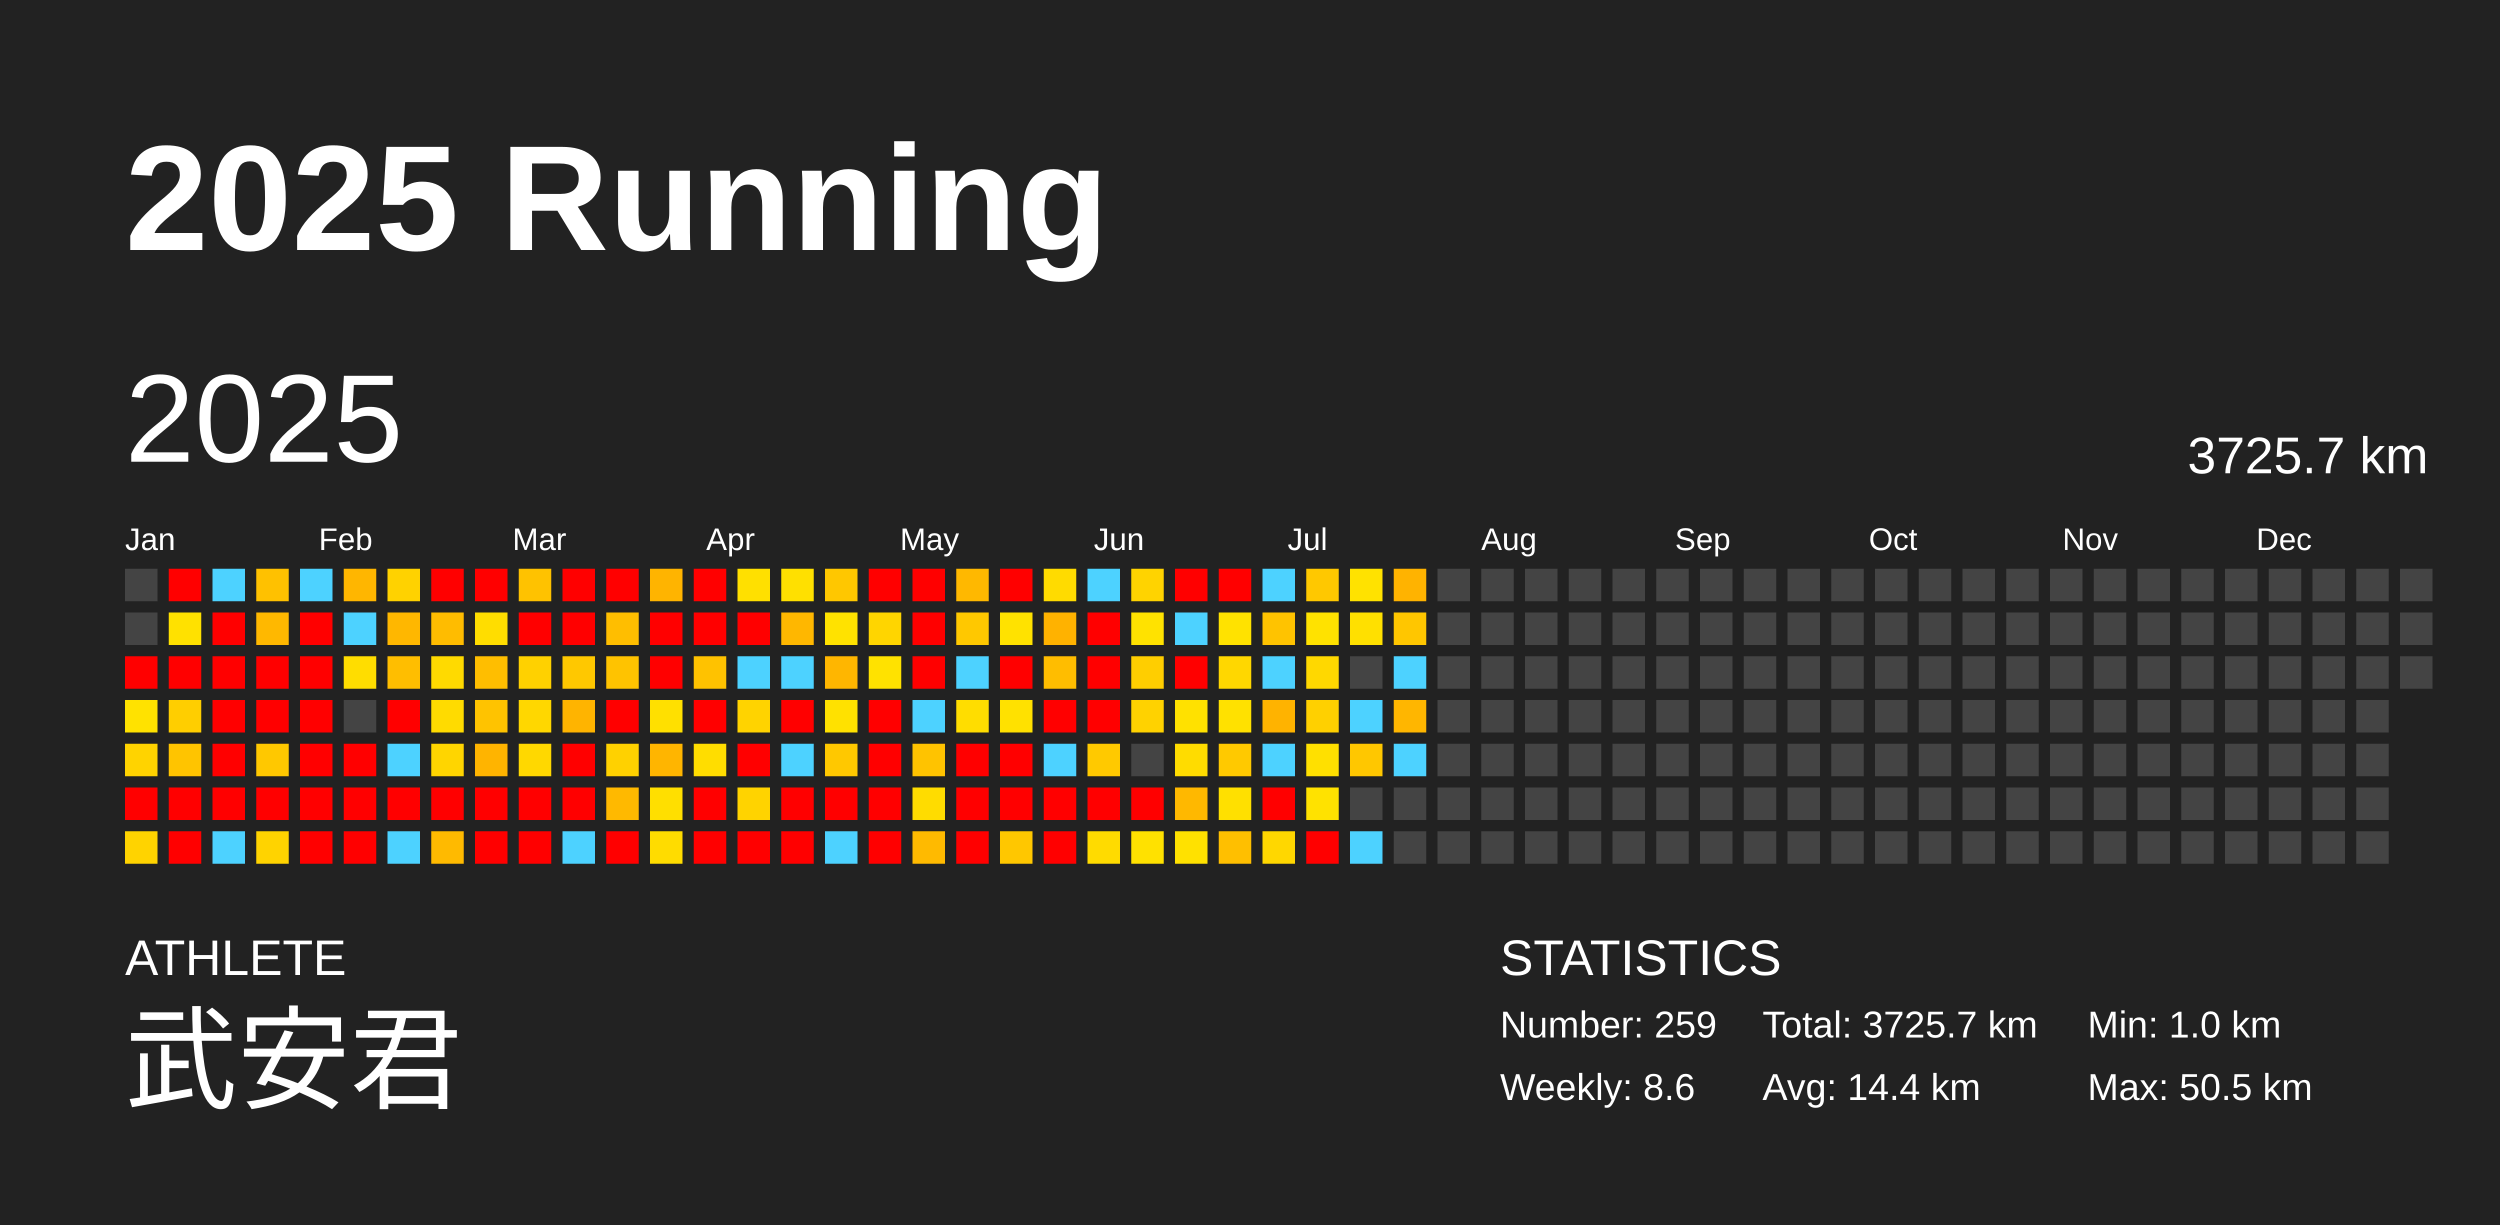
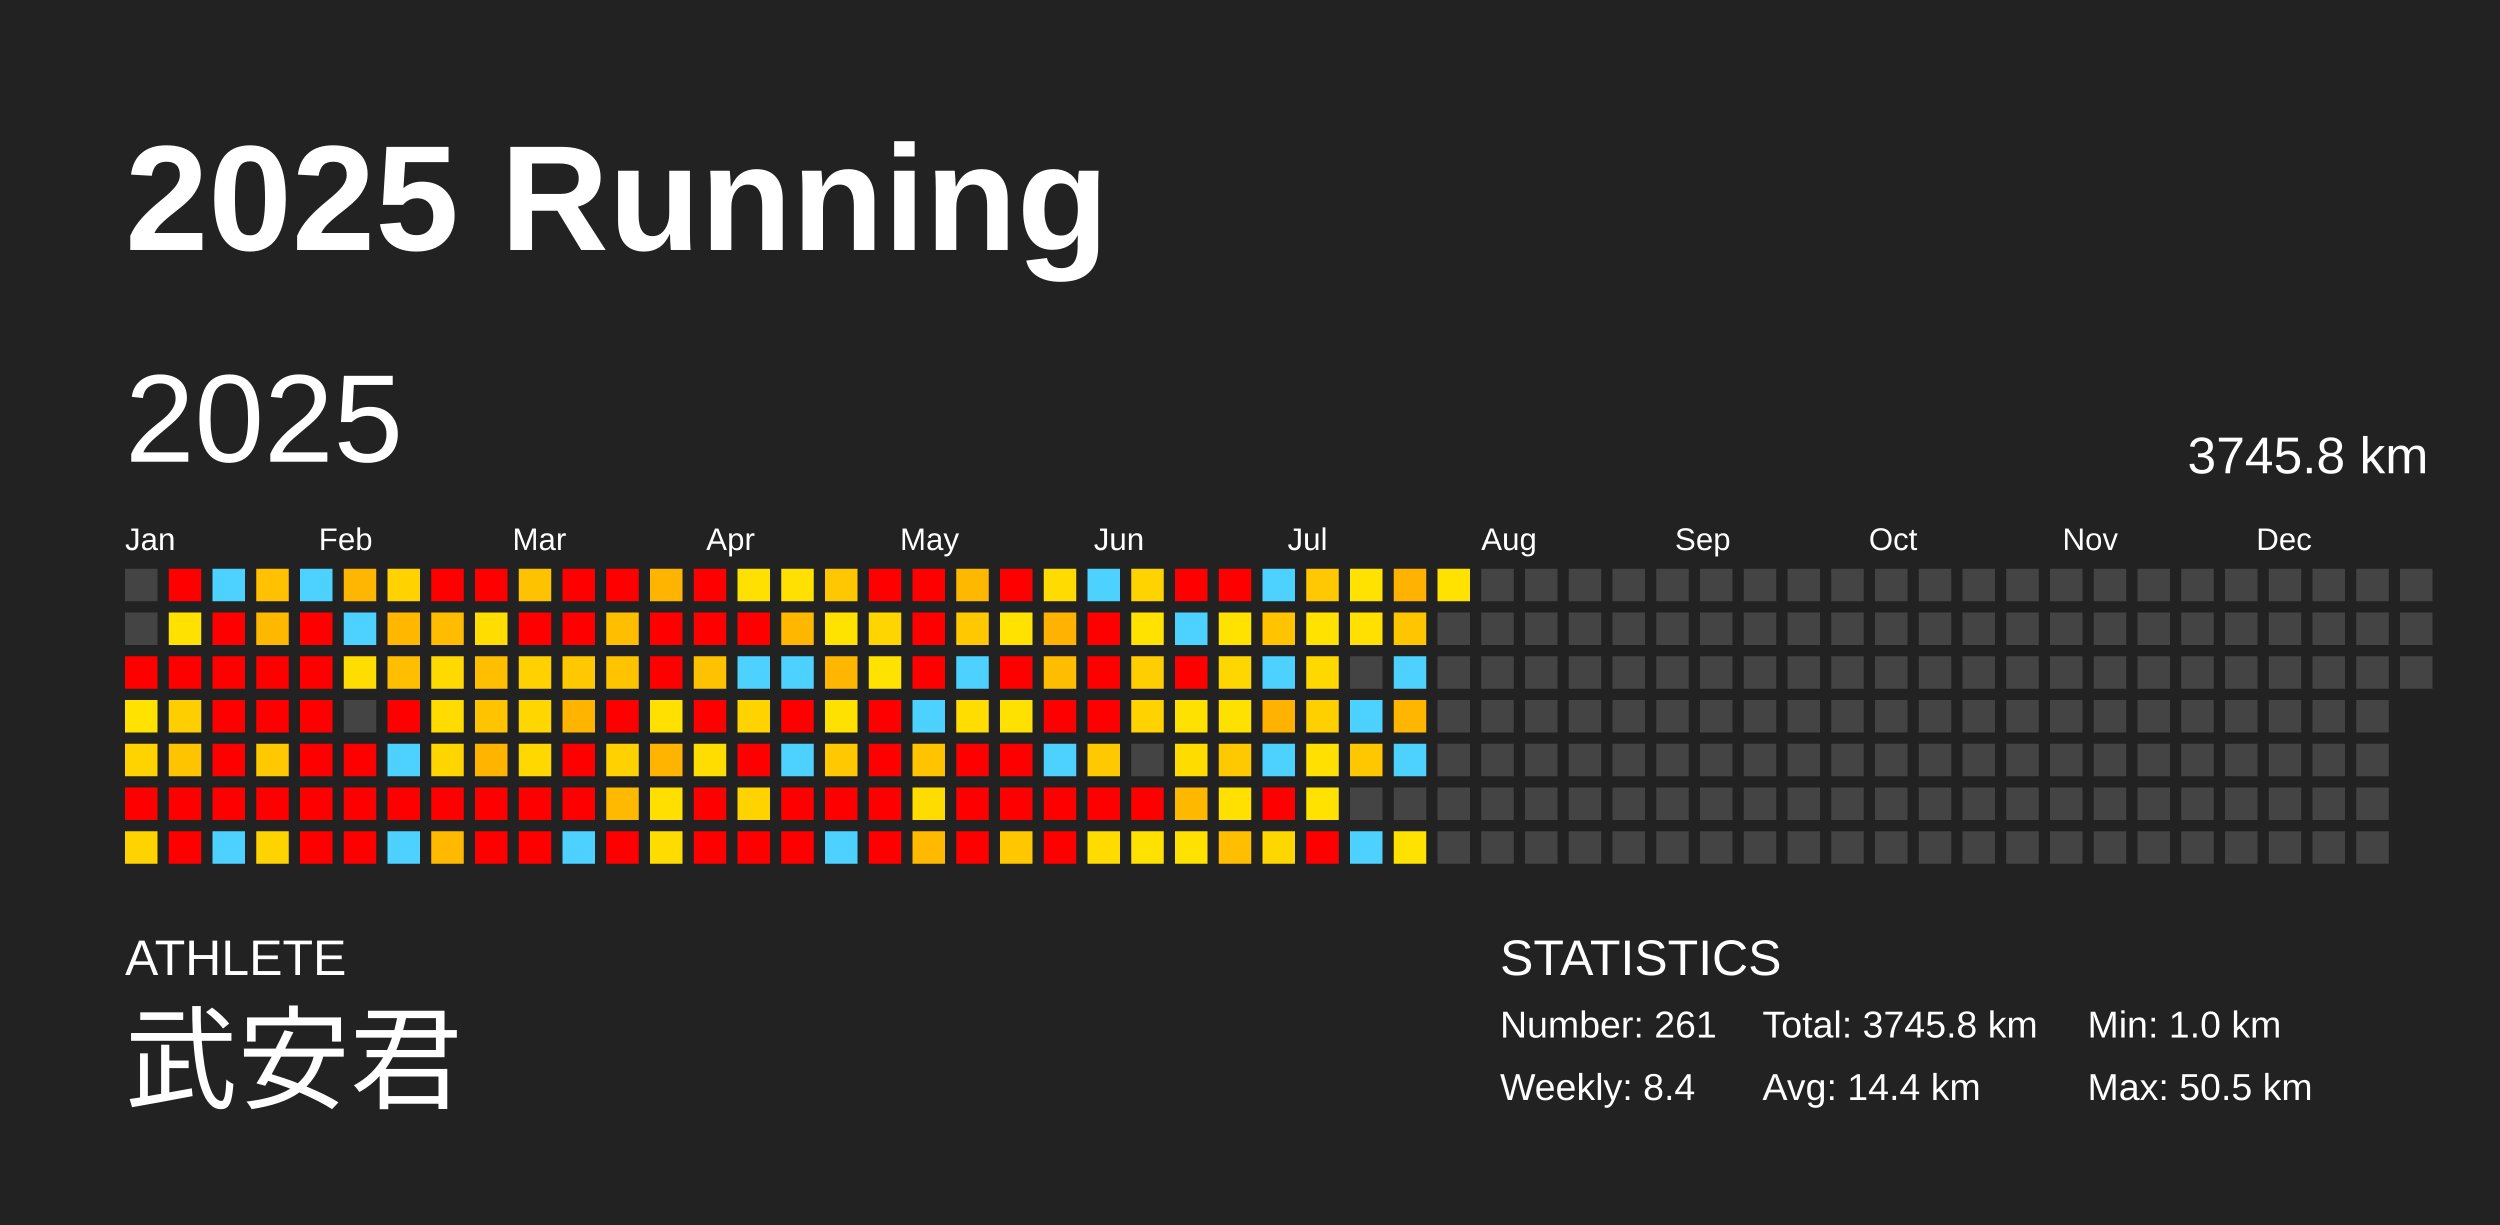
<svg xmlns="http://www.w3.org/2000/svg" baseProfile="full" height="98mm" version="1.1" viewBox="0,0,200,98" width="200mm">
  <defs />
  <rect fill="#222222" height="98" width="200" x="0" y="0" />
  <text fill="#FFFFFF" style="font-size:12px; font-family:Arial; font-weight:bold;" x="10" y="20">2025 Running</text>
  <text fill="#FFFFFF" style="font-size:4px; font-family:Arial" x="10" y="78">ATHLETE</text>
  <text fill="#FFFFFF" style="font-size:9px; font-family:Arial" x="10" y="88">武安君</text>
  <text fill="#FFFFFF" style="font-size:4px; font-family:Arial" x="120" y="78">STATISTICS</text>
-   <text fill="#FFFFFF" style="font-size:3px; font-family:Arial" x="120" y="83">Number: 259</text>
-   <text fill="#FFFFFF" style="font-size:3px; font-family:Arial" x="120" y="88">Weekly: 8.6</text>
-   <text fill="#FFFFFF" style="font-size:3px; font-family:Arial" x="141" y="83">Total: 3725.7 km</text>
+   <text fill="#FFFFFF" style="font-size:3px; font-family:Arial" x="120" y="83">Number: 261</text>
+   <text fill="#FFFFFF" style="font-size:3px; font-family:Arial" x="120" y="88">Weekly: 8.4</text>
+   <text fill="#FFFFFF" style="font-size:3px; font-family:Arial" x="141" y="83">Total: 3745.8 km</text>
  <text fill="#FFFFFF" style="font-size:3px; font-family:Arial" x="141" y="88">Avg: 14.4 km</text>
  <text fill="#FFFFFF" style="font-size:3px; font-family:Arial" x="167" y="83">Min: 1.0 km</text>
  <text fill="#FFFFFF" style="font-size:3px; font-family:Arial" x="167" y="88">Max: 50.5 km</text>
  <text dominant-baseline="hanging" fill="#FFFFFF" style="font-size:10.0px; font-family:Arial;" x="10" y="30">2025</text>
-   <text dominant-baseline="hanging" fill="#FFFFFF" style="font-size:4.125px; font-family:Arial;" x="175" y="35">3725.7 km</text>
+   <text dominant-baseline="hanging" fill="#FFFFFF" style="font-size:4.125px; font-family:Arial;" x="175" y="35">3745.8 km</text>
  <text fill="#FFFFFF" style="font-size:2.5px; font-family:Arial" x="10.0" y="44">Jan</text>
  <text fill="#FFFFFF" style="font-size:2.5px; font-family:Arial" x="25.5" y="44">Feb</text>
  <text fill="#FFFFFF" style="font-size:2.5px; font-family:Arial" x="41.0" y="44">Mar</text>
  <text fill="#FFFFFF" style="font-size:2.5px; font-family:Arial" x="56.5" y="44">Apr</text>
  <text fill="#FFFFFF" style="font-size:2.5px; font-family:Arial" x="72.0" y="44">May</text>
  <text fill="#FFFFFF" style="font-size:2.5px; font-family:Arial" x="87.5" y="44">Jun</text>
  <text fill="#FFFFFF" style="font-size:2.5px; font-family:Arial" x="103.0" y="44">Jul</text>
  <text fill="#FFFFFF" style="font-size:2.5px; font-family:Arial" x="118.5" y="44">Aug</text>
  <text fill="#FFFFFF" style="font-size:2.5px; font-family:Arial" x="134.0" y="44">Sep</text>
  <text fill="#FFFFFF" style="font-size:2.5px; font-family:Arial" x="149.5" y="44">Oct</text>
  <text fill="#FFFFFF" style="font-size:2.5px; font-family:Arial" x="165.0" y="44">Nov</text>
  <text fill="#FFFFFF" style="font-size:2.5px; font-family:Arial" x="180.5" y="44">Dec</text>
  <rect fill="#444444" height="2.6" width="2.6" x="10.0" y="45.5" />
  <rect fill="#444444" height="2.6" width="2.6" x="10.0" y="49.0" />
  <rect fill="red" height="2.6" width="2.6" x="10.0" y="52.5" />
  <rect fill="#ffe200" height="2.6" width="2.6" x="10.0" y="56.0" />
  <rect fill="#ffd300" height="2.6" width="2.6" x="10.0" y="59.5" />
  <rect fill="red" height="2.6" width="2.6" x="10.0" y="63.0" />
  <rect fill="#ffd300" height="2.6" width="2.6" x="10.0" y="66.5" />
  <rect fill="red" height="2.6" width="2.6" x="13.5" y="45.5" />
  <rect fill="#ffe100" height="2.6" width="2.6" x="13.5" y="49.0" />
  <rect fill="red" height="2.6" width="2.6" x="13.5" y="52.5" />
  <rect fill="#ffce00" height="2.6" width="2.6" x="13.5" y="56.0" />
  <rect fill="#ffc400" height="2.6" width="2.6" x="13.5" y="59.5" />
  <rect fill="red" height="2.6" width="2.6" x="13.5" y="63.0" />
  <rect fill="red" height="2.6" width="2.6" x="13.5" y="66.5" />
  <rect fill="#4dd2ff" height="2.6" width="2.6" x="17.0" y="45.5" />
  <rect fill="red" height="2.6" width="2.6" x="17.0" y="49.0" />
  <rect fill="red" height="2.6" width="2.6" x="17.0" y="52.5" />
  <rect fill="red" height="2.6" width="2.6" x="17.0" y="56.0" />
  <rect fill="red" height="2.6" width="2.6" x="17.0" y="59.5" />
  <rect fill="red" height="2.6" width="2.6" x="17.0" y="63.0" />
  <rect fill="#4dd2ff" height="2.6" width="2.6" x="17.0" y="66.5" />
  <rect fill="#ffc100" height="2.6" width="2.6" x="20.5" y="45.5" />
  <rect fill="#ffb800" height="2.6" width="2.6" x="20.5" y="49.0" />
  <rect fill="red" height="2.6" width="2.6" x="20.5" y="52.5" />
  <rect fill="red" height="2.6" width="2.6" x="20.5" y="56.0" />
  <rect fill="#ffc800" height="2.6" width="2.6" x="20.5" y="59.5" />
  <rect fill="red" height="2.6" width="2.6" x="20.5" y="63.0" />
  <rect fill="#ffd300" height="2.6" width="2.6" x="20.5" y="66.5" />
  <rect fill="#4dd2ff" height="2.6" width="2.6" x="24.0" y="45.5" />
  <rect fill="red" height="2.6" width="2.6" x="24.0" y="49.0" />
  <rect fill="red" height="2.6" width="2.6" x="24.0" y="52.5" />
  <rect fill="red" height="2.6" width="2.6" x="24.0" y="56.0" />
  <rect fill="red" height="2.6" width="2.6" x="24.0" y="59.5" />
  <rect fill="red" height="2.6" width="2.6" x="24.0" y="63.0" />
  <rect fill="red" height="2.6" width="2.6" x="24.0" y="66.5" />
  <rect fill="#ffb600" height="2.6" width="2.6" x="27.5" y="45.5" />
  <rect fill="#4dd2ff" height="2.6" width="2.6" x="27.5" y="49.0" />
  <rect fill="#ffdd00" height="2.6" width="2.6" x="27.5" y="52.5" />
  <rect fill="#444444" height="2.6" width="2.6" x="27.5" y="56.0" />
  <rect fill="red" height="2.6" width="2.6" x="27.5" y="59.5" />
  <rect fill="red" height="2.6" width="2.6" x="27.5" y="63.0" />
  <rect fill="red" height="2.6" width="2.6" x="27.5" y="66.5" />
  <rect fill="#ffd200" height="2.6" width="2.6" x="31.0" y="45.5" />
  <rect fill="#ffb700" height="2.6" width="2.6" x="31.0" y="49.0" />
  <rect fill="#ffbe00" height="2.6" width="2.6" x="31.0" y="52.5" />
  <rect fill="red" height="2.6" width="2.6" x="31.0" y="56.0" />
  <rect fill="#4dd2ff" height="2.6" width="2.6" x="31.0" y="59.5" />
  <rect fill="red" height="2.6" width="2.6" x="31.0" y="63.0" />
  <rect fill="#4dd2ff" height="2.6" width="2.6" x="31.0" y="66.5" />
  <rect fill="red" height="2.6" width="2.6" x="34.5" y="45.5" />
  <rect fill="#ffbc00" height="2.6" width="2.6" x="34.5" y="49.0" />
  <rect fill="#ffda00" height="2.6" width="2.6" x="34.5" y="52.5" />
  <rect fill="#ffdb00" height="2.6" width="2.6" x="34.5" y="56.0" />
  <rect fill="#ffd500" height="2.6" width="2.6" x="34.5" y="59.5" />
  <rect fill="red" height="2.6" width="2.6" x="34.5" y="63.0" />
  <rect fill="#ffba00" height="2.6" width="2.6" x="34.5" y="66.5" />
  <rect fill="red" height="2.6" width="2.6" x="38.0" y="45.5" />
  <rect fill="#ffdd00" height="2.6" width="2.6" x="38.0" y="49.0" />
  <rect fill="#ffbe00" height="2.6" width="2.6" x="38.0" y="52.5" />
  <rect fill="#ffc300" height="2.6" width="2.6" x="38.0" y="56.0" />
  <rect fill="#ffb400" height="2.6" width="2.6" x="38.0" y="59.5" />
  <rect fill="red" height="2.6" width="2.6" x="38.0" y="63.0" />
  <rect fill="red" height="2.6" width="2.6" x="38.0" y="66.5" />
  <rect fill="#ffc200" height="2.6" width="2.6" x="41.5" y="45.5" />
  <rect fill="red" height="2.6" width="2.6" x="41.5" y="49.0" />
  <rect fill="#ffd100" height="2.6" width="2.6" x="41.5" y="52.5" />
  <rect fill="#ffd700" height="2.6" width="2.6" x="41.5" y="56.0" />
  <rect fill="#ffd800" height="2.6" width="2.6" x="41.5" y="59.5" />
  <rect fill="red" height="2.6" width="2.6" x="41.5" y="63.0" />
  <rect fill="red" height="2.6" width="2.6" x="41.5" y="66.5" />
  <rect fill="red" height="2.6" width="2.6" x="45.0" y="45.5" />
  <rect fill="red" height="2.6" width="2.6" x="45.0" y="49.0" />
  <rect fill="#ffc800" height="2.6" width="2.6" x="45.0" y="52.5" />
  <rect fill="#ffb400" height="2.6" width="2.6" x="45.0" y="56.0" />
  <rect fill="red" height="2.6" width="2.6" x="45.0" y="59.5" />
  <rect fill="red" height="2.6" width="2.6" x="45.0" y="63.0" />
  <rect fill="#4dd2ff" height="2.6" width="2.6" x="45.0" y="66.5" />
  <rect fill="red" height="2.6" width="2.6" x="48.5" y="45.5" />
  <rect fill="#ffbe00" height="2.6" width="2.6" x="48.5" y="49.0" />
  <rect fill="#ffc300" height="2.6" width="2.6" x="48.5" y="52.5" />
  <rect fill="red" height="2.6" width="2.6" x="48.5" y="56.0" />
  <rect fill="#ffd100" height="2.6" width="2.6" x="48.5" y="59.5" />
  <rect fill="#ffb900" height="2.6" width="2.6" x="48.5" y="63.0" />
  <rect fill="red" height="2.6" width="2.6" x="48.5" y="66.5" />
  <rect fill="#ffb400" height="2.6" width="2.6" x="52.0" y="45.5" />
  <rect fill="red" height="2.6" width="2.6" x="52.0" y="49.0" />
  <rect fill="red" height="2.6" width="2.6" x="52.0" y="52.5" />
  <rect fill="#ffe000" height="2.6" width="2.6" x="52.0" y="56.0" />
  <rect fill="#ffb500" height="2.6" width="2.6" x="52.0" y="59.5" />
  <rect fill="#ffdf00" height="2.6" width="2.6" x="52.0" y="63.0" />
  <rect fill="#ffdc00" height="2.6" width="2.6" x="52.0" y="66.5" />
  <rect fill="red" height="2.6" width="2.6" x="55.5" y="45.5" />
  <rect fill="red" height="2.6" width="2.6" x="55.5" y="49.0" />
  <rect fill="#ffc200" height="2.6" width="2.6" x="55.5" y="52.5" />
  <rect fill="red" height="2.6" width="2.6" x="55.5" y="56.0" />
  <rect fill="#ffdd00" height="2.6" width="2.6" x="55.5" y="59.5" />
  <rect fill="red" height="2.6" width="2.6" x="55.5" y="63.0" />
  <rect fill="red" height="2.6" width="2.6" x="55.5" y="66.5" />
  <rect fill="#ffe000" height="2.6" width="2.6" x="59.0" y="45.5" />
  <rect fill="red" height="2.6" width="2.6" x="59.0" y="49.0" />
  <rect fill="#4dd2ff" height="2.6" width="2.6" x="59.0" y="52.5" />
  <rect fill="#ffd300" height="2.6" width="2.6" x="59.0" y="56.0" />
  <rect fill="red" height="2.6" width="2.6" x="59.0" y="59.5" />
  <rect fill="#ffd300" height="2.6" width="2.6" x="59.0" y="63.0" />
  <rect fill="red" height="2.6" width="2.6" x="59.0" y="66.5" />
  <rect fill="#ffe000" height="2.6" width="2.6" x="62.5" y="45.5" />
  <rect fill="#ffb700" height="2.6" width="2.6" x="62.5" y="49.0" />
  <rect fill="#4dd2ff" height="2.6" width="2.6" x="62.5" y="52.5" />
  <rect fill="red" height="2.6" width="2.6" x="62.5" y="56.0" />
  <rect fill="#4dd2ff" height="2.6" width="2.6" x="62.5" y="59.5" />
  <rect fill="red" height="2.6" width="2.6" x="62.5" y="63.0" />
  <rect fill="red" height="2.6" width="2.6" x="62.5" y="66.5" />
  <rect fill="#ffc700" height="2.6" width="2.6" x="66.0" y="45.5" />
  <rect fill="#ffe200" height="2.6" width="2.6" x="66.0" y="49.0" />
  <rect fill="#ffb600" height="2.6" width="2.6" x="66.0" y="52.5" />
  <rect fill="#ffe100" height="2.6" width="2.6" x="66.0" y="56.0" />
  <rect fill="#ffc800" height="2.6" width="2.6" x="66.0" y="59.5" />
  <rect fill="red" height="2.6" width="2.6" x="66.0" y="63.0" />
  <rect fill="#4dd2ff" height="2.6" width="2.6" x="66.0" y="66.5" />
  <rect fill="red" height="2.6" width="2.6" x="69.5" y="45.5" />
  <rect fill="#ffd500" height="2.6" width="2.6" x="69.5" y="49.0" />
  <rect fill="#ffe200" height="2.6" width="2.6" x="69.5" y="52.5" />
  <rect fill="red" height="2.6" width="2.6" x="69.5" y="56.0" />
  <rect fill="red" height="2.6" width="2.6" x="69.5" y="59.5" />
  <rect fill="red" height="2.6" width="2.6" x="69.5" y="63.0" />
  <rect fill="red" height="2.6" width="2.6" x="69.5" y="66.5" />
  <rect fill="red" height="2.6" width="2.6" x="73.0" y="45.5" />
  <rect fill="red" height="2.6" width="2.6" x="73.0" y="49.0" />
  <rect fill="red" height="2.6" width="2.6" x="73.0" y="52.5" />
  <rect fill="#4dd2ff" height="2.6" width="2.6" x="73.0" y="56.0" />
  <rect fill="#ffc300" height="2.6" width="2.6" x="73.0" y="59.5" />
  <rect fill="#ffdc00" height="2.6" width="2.6" x="73.0" y="63.0" />
  <rect fill="#ffba00" height="2.6" width="2.6" x="73.0" y="66.5" />
  <rect fill="#ffb800" height="2.6" width="2.6" x="76.5" y="45.5" />
  <rect fill="#ffc800" height="2.6" width="2.6" x="76.5" y="49.0" />
  <rect fill="#4dd2ff" height="2.6" width="2.6" x="76.5" y="52.5" />
  <rect fill="#ffdd00" height="2.6" width="2.6" x="76.5" y="56.0" />
  <rect fill="red" height="2.6" width="2.6" x="76.5" y="59.5" />
  <rect fill="red" height="2.6" width="2.6" x="76.5" y="63.0" />
  <rect fill="red" height="2.6" width="2.6" x="76.5" y="66.5" />
  <rect fill="red" height="2.6" width="2.6" x="80.0" y="45.5" />
  <rect fill="#ffe200" height="2.6" width="2.6" x="80.0" y="49.0" />
  <rect fill="red" height="2.6" width="2.6" x="80.0" y="52.5" />
  <rect fill="#ffe100" height="2.6" width="2.6" x="80.0" y="56.0" />
  <rect fill="red" height="2.6" width="2.6" x="80.0" y="59.5" />
  <rect fill="red" height="2.6" width="2.6" x="80.0" y="63.0" />
  <rect fill="#ffc700" height="2.6" width="2.6" x="80.0" y="66.5" />
  <rect fill="#ffdb00" height="2.6" width="2.6" x="83.5" y="45.5" />
  <rect fill="#ffb200" height="2.6" width="2.6" x="83.5" y="49.0" />
  <rect fill="#ffbd00" height="2.6" width="2.6" x="83.5" y="52.5" />
  <rect fill="red" height="2.6" width="2.6" x="83.5" y="56.0" />
  <rect fill="#4dd2ff" height="2.6" width="2.6" x="83.5" y="59.5" />
  <rect fill="red" height="2.6" width="2.6" x="83.5" y="63.0" />
  <rect fill="red" height="2.6" width="2.6" x="83.5" y="66.5" />
  <rect fill="#4dd2ff" height="2.6" width="2.6" x="87.0" y="45.5" />
  <rect fill="red" height="2.6" width="2.6" x="87.0" y="49.0" />
  <rect fill="red" height="2.6" width="2.6" x="87.0" y="52.5" />
  <rect fill="red" height="2.6" width="2.6" x="87.0" y="56.0" />
  <rect fill="#ffc900" height="2.6" width="2.6" x="87.0" y="59.5" />
  <rect fill="red" height="2.6" width="2.6" x="87.0" y="63.0" />
  <rect fill="#ffdb00" height="2.6" width="2.6" x="87.0" y="66.5" />
  <rect fill="#ffd300" height="2.6" width="2.6" x="90.5" y="45.5" />
  <rect fill="#ffe200" height="2.6" width="2.6" x="90.5" y="49.0" />
  <rect fill="#ffce00" height="2.6" width="2.6" x="90.5" y="52.5" />
  <rect fill="#ffd200" height="2.6" width="2.6" x="90.5" y="56.0" />
  <rect fill="#444444" height="2.6" width="2.6" x="90.5" y="59.5" />
  <rect fill="red" height="2.6" width="2.6" x="90.5" y="63.0" />
  <rect fill="#ffe100" height="2.6" width="2.6" x="90.5" y="66.5" />
  <rect fill="red" height="2.6" width="2.6" x="94.0" y="45.5" />
  <rect fill="#4dd2ff" height="2.6" width="2.6" x="94.0" y="49.0" />
  <rect fill="red" height="2.6" width="2.6" x="94.0" y="52.5" />
  <rect fill="#ffe100" height="2.6" width="2.6" x="94.0" y="56.0" />
  <rect fill="#ffdc00" height="2.6" width="2.6" x="94.0" y="59.5" />
  <rect fill="#ffb800" height="2.6" width="2.6" x="94.0" y="63.0" />
  <rect fill="#ffe100" height="2.6" width="2.6" x="94.0" y="66.5" />
  <rect fill="red" height="2.6" width="2.6" x="97.5" y="45.5" />
  <rect fill="#ffe200" height="2.6" width="2.6" x="97.5" y="49.0" />
  <rect fill="#ffd700" height="2.6" width="2.6" x="97.5" y="52.5" />
  <rect fill="#ffe100" height="2.6" width="2.6" x="97.5" y="56.0" />
  <rect fill="#ffc900" height="2.6" width="2.6" x="97.5" y="59.5" />
  <rect fill="#ffe000" height="2.6" width="2.6" x="97.5" y="63.0" />
  <rect fill="#ffbf00" height="2.6" width="2.6" x="97.5" y="66.5" />
  <rect fill="#4dd2ff" height="2.6" width="2.6" x="101.0" y="45.5" />
  <rect fill="#ffc300" height="2.6" width="2.6" x="101.0" y="49.0" />
  <rect fill="#4dd2ff" height="2.6" width="2.6" x="101.0" y="52.5" />
  <rect fill="#ffb300" height="2.6" width="2.6" x="101.0" y="56.0" />
  <rect fill="#4dd2ff" height="2.6" width="2.6" x="101.0" y="59.5" />
  <rect fill="red" height="2.6" width="2.6" x="101.0" y="63.0" />
  <rect fill="#ffd700" height="2.6" width="2.6" x="101.0" y="66.5" />
  <rect fill="#ffc800" height="2.6" width="2.6" x="104.5" y="45.5" />
  <rect fill="#ffe200" height="2.6" width="2.6" x="104.5" y="49.0" />
  <rect fill="#ffd800" height="2.6" width="2.6" x="104.5" y="52.5" />
  <rect fill="#ffd000" height="2.6" width="2.6" x="104.5" y="56.0" />
  <rect fill="#ffe000" height="2.6" width="2.6" x="104.5" y="59.5" />
  <rect fill="#ffe200" height="2.6" width="2.6" x="104.5" y="63.0" />
  <rect fill="red" height="2.6" width="2.6" x="104.5" y="66.5" />
  <rect fill="#ffe200" height="2.6" width="2.6" x="108.0" y="45.5" />
  <rect fill="#ffe000" height="2.6" width="2.6" x="108.0" y="49.0" />
  <rect fill="#444444" height="2.6" width="2.6" x="108.0" y="52.5" />
  <rect fill="#4dd2ff" height="2.6" width="2.6" x="108.0" y="56.0" />
  <rect fill="#ffc700" height="2.6" width="2.6" x="108.0" y="59.5" />
  <rect fill="#444444" height="2.6" width="2.6" x="108.0" y="63.0" />
  <rect fill="#4dd2ff" height="2.6" width="2.6" x="108.0" y="66.5" />
  <rect fill="#ffb300" height="2.6" width="2.6" x="111.5" y="45.5" />
  <rect fill="#ffc600" height="2.6" width="2.6" x="111.5" y="49.0" />
  <rect fill="#4dd2ff" height="2.6" width="2.6" x="111.5" y="52.5" />
  <rect fill="#ffb600" height="2.6" width="2.6" x="111.5" y="56.0" />
  <rect fill="#4dd2ff" height="2.6" width="2.6" x="111.5" y="59.5" />
  <rect fill="#444444" height="2.6" width="2.6" x="111.5" y="63.0" />
-   <rect fill="#444444" height="2.6" width="2.6" x="111.5" y="66.5" />
-   <rect fill="#444444" height="2.6" width="2.6" x="115.0" y="45.5" />
+   <rect fill="#ffe200" height="2.6" width="2.6" x="111.5" y="66.5" />
+   <rect fill="#ffe200" height="2.6" width="2.6" x="115.0" y="45.5" />
  <rect fill="#444444" height="2.6" width="2.6" x="115.0" y="49.0" />
  <rect fill="#444444" height="2.6" width="2.6" x="115.0" y="52.5" />
  <rect fill="#444444" height="2.6" width="2.6" x="115.0" y="56.0" />
  <rect fill="#444444" height="2.6" width="2.6" x="115.0" y="59.5" />
  <rect fill="#444444" height="2.6" width="2.6" x="115.0" y="63.0" />
  <rect fill="#444444" height="2.6" width="2.6" x="115.0" y="66.5" />
  <rect fill="#444444" height="2.6" width="2.6" x="118.5" y="45.5" />
  <rect fill="#444444" height="2.6" width="2.6" x="118.5" y="49.0" />
  <rect fill="#444444" height="2.6" width="2.6" x="118.5" y="52.5" />
  <rect fill="#444444" height="2.6" width="2.6" x="118.5" y="56.0" />
  <rect fill="#444444" height="2.6" width="2.6" x="118.5" y="59.5" />
  <rect fill="#444444" height="2.6" width="2.6" x="118.5" y="63.0" />
  <rect fill="#444444" height="2.6" width="2.6" x="118.5" y="66.5" />
  <rect fill="#444444" height="2.6" width="2.6" x="122.0" y="45.5" />
  <rect fill="#444444" height="2.6" width="2.6" x="122.0" y="49.0" />
  <rect fill="#444444" height="2.6" width="2.6" x="122.0" y="52.5" />
  <rect fill="#444444" height="2.6" width="2.6" x="122.0" y="56.0" />
  <rect fill="#444444" height="2.6" width="2.6" x="122.0" y="59.5" />
  <rect fill="#444444" height="2.6" width="2.6" x="122.0" y="63.0" />
  <rect fill="#444444" height="2.6" width="2.6" x="122.0" y="66.5" />
  <rect fill="#444444" height="2.6" width="2.6" x="125.5" y="45.5" />
  <rect fill="#444444" height="2.6" width="2.6" x="125.5" y="49.0" />
  <rect fill="#444444" height="2.6" width="2.6" x="125.5" y="52.5" />
  <rect fill="#444444" height="2.6" width="2.6" x="125.5" y="56.0" />
  <rect fill="#444444" height="2.6" width="2.6" x="125.5" y="59.5" />
  <rect fill="#444444" height="2.6" width="2.6" x="125.5" y="63.0" />
  <rect fill="#444444" height="2.6" width="2.6" x="125.5" y="66.5" />
  <rect fill="#444444" height="2.6" width="2.6" x="129.0" y="45.5" />
  <rect fill="#444444" height="2.6" width="2.6" x="129.0" y="49.0" />
  <rect fill="#444444" height="2.6" width="2.6" x="129.0" y="52.5" />
  <rect fill="#444444" height="2.6" width="2.6" x="129.0" y="56.0" />
  <rect fill="#444444" height="2.6" width="2.6" x="129.0" y="59.5" />
  <rect fill="#444444" height="2.6" width="2.6" x="129.0" y="63.0" />
  <rect fill="#444444" height="2.6" width="2.6" x="129.0" y="66.5" />
  <rect fill="#444444" height="2.6" width="2.6" x="132.5" y="45.5" />
  <rect fill="#444444" height="2.6" width="2.6" x="132.5" y="49.0" />
  <rect fill="#444444" height="2.6" width="2.6" x="132.5" y="52.5" />
  <rect fill="#444444" height="2.6" width="2.6" x="132.5" y="56.0" />
  <rect fill="#444444" height="2.6" width="2.6" x="132.5" y="59.5" />
  <rect fill="#444444" height="2.6" width="2.6" x="132.5" y="63.0" />
  <rect fill="#444444" height="2.6" width="2.6" x="132.5" y="66.5" />
  <rect fill="#444444" height="2.6" width="2.6" x="136.0" y="45.5" />
  <rect fill="#444444" height="2.6" width="2.6" x="136.0" y="49.0" />
  <rect fill="#444444" height="2.6" width="2.6" x="136.0" y="52.5" />
  <rect fill="#444444" height="2.6" width="2.6" x="136.0" y="56.0" />
  <rect fill="#444444" height="2.6" width="2.6" x="136.0" y="59.5" />
  <rect fill="#444444" height="2.6" width="2.6" x="136.0" y="63.0" />
  <rect fill="#444444" height="2.6" width="2.6" x="136.0" y="66.5" />
  <rect fill="#444444" height="2.6" width="2.6" x="139.5" y="45.5" />
  <rect fill="#444444" height="2.6" width="2.6" x="139.5" y="49.0" />
  <rect fill="#444444" height="2.6" width="2.6" x="139.5" y="52.5" />
  <rect fill="#444444" height="2.6" width="2.6" x="139.5" y="56.0" />
  <rect fill="#444444" height="2.6" width="2.6" x="139.5" y="59.5" />
  <rect fill="#444444" height="2.6" width="2.6" x="139.5" y="63.0" />
  <rect fill="#444444" height="2.6" width="2.6" x="139.5" y="66.5" />
  <rect fill="#444444" height="2.6" width="2.6" x="143.0" y="45.5" />
  <rect fill="#444444" height="2.6" width="2.6" x="143.0" y="49.0" />
  <rect fill="#444444" height="2.6" width="2.6" x="143.0" y="52.5" />
  <rect fill="#444444" height="2.6" width="2.6" x="143.0" y="56.0" />
  <rect fill="#444444" height="2.6" width="2.6" x="143.0" y="59.5" />
  <rect fill="#444444" height="2.6" width="2.6" x="143.0" y="63.0" />
  <rect fill="#444444" height="2.6" width="2.6" x="143.0" y="66.5" />
  <rect fill="#444444" height="2.6" width="2.6" x="146.5" y="45.5" />
  <rect fill="#444444" height="2.6" width="2.6" x="146.5" y="49.0" />
  <rect fill="#444444" height="2.6" width="2.6" x="146.5" y="52.5" />
  <rect fill="#444444" height="2.6" width="2.6" x="146.5" y="56.0" />
  <rect fill="#444444" height="2.6" width="2.6" x="146.5" y="59.5" />
  <rect fill="#444444" height="2.6" width="2.6" x="146.5" y="63.0" />
  <rect fill="#444444" height="2.6" width="2.6" x="146.5" y="66.5" />
  <rect fill="#444444" height="2.6" width="2.6" x="150.0" y="45.5" />
  <rect fill="#444444" height="2.6" width="2.6" x="150.0" y="49.0" />
  <rect fill="#444444" height="2.6" width="2.6" x="150.0" y="52.5" />
  <rect fill="#444444" height="2.6" width="2.6" x="150.0" y="56.0" />
  <rect fill="#444444" height="2.6" width="2.6" x="150.0" y="59.5" />
  <rect fill="#444444" height="2.6" width="2.6" x="150.0" y="63.0" />
  <rect fill="#444444" height="2.6" width="2.6" x="150.0" y="66.5" />
  <rect fill="#444444" height="2.6" width="2.6" x="153.5" y="45.5" />
  <rect fill="#444444" height="2.6" width="2.6" x="153.5" y="49.0" />
  <rect fill="#444444" height="2.6" width="2.6" x="153.5" y="52.5" />
  <rect fill="#444444" height="2.6" width="2.6" x="153.5" y="56.0" />
  <rect fill="#444444" height="2.6" width="2.6" x="153.5" y="59.5" />
  <rect fill="#444444" height="2.6" width="2.6" x="153.5" y="63.0" />
  <rect fill="#444444" height="2.6" width="2.6" x="153.5" y="66.5" />
  <rect fill="#444444" height="2.6" width="2.6" x="157.0" y="45.5" />
  <rect fill="#444444" height="2.6" width="2.6" x="157.0" y="49.0" />
  <rect fill="#444444" height="2.6" width="2.6" x="157.0" y="52.5" />
  <rect fill="#444444" height="2.6" width="2.6" x="157.0" y="56.0" />
  <rect fill="#444444" height="2.6" width="2.6" x="157.0" y="59.5" />
  <rect fill="#444444" height="2.6" width="2.6" x="157.0" y="63.0" />
  <rect fill="#444444" height="2.6" width="2.6" x="157.0" y="66.5" />
  <rect fill="#444444" height="2.6" width="2.6" x="160.5" y="45.5" />
  <rect fill="#444444" height="2.6" width="2.6" x="160.5" y="49.0" />
  <rect fill="#444444" height="2.6" width="2.6" x="160.5" y="52.5" />
  <rect fill="#444444" height="2.6" width="2.6" x="160.5" y="56.0" />
  <rect fill="#444444" height="2.6" width="2.6" x="160.5" y="59.5" />
  <rect fill="#444444" height="2.6" width="2.6" x="160.5" y="63.0" />
  <rect fill="#444444" height="2.6" width="2.6" x="160.5" y="66.5" />
  <rect fill="#444444" height="2.6" width="2.6" x="164.0" y="45.5" />
  <rect fill="#444444" height="2.6" width="2.6" x="164.0" y="49.0" />
  <rect fill="#444444" height="2.6" width="2.6" x="164.0" y="52.5" />
  <rect fill="#444444" height="2.6" width="2.6" x="164.0" y="56.0" />
  <rect fill="#444444" height="2.6" width="2.6" x="164.0" y="59.5" />
  <rect fill="#444444" height="2.6" width="2.6" x="164.0" y="63.0" />
  <rect fill="#444444" height="2.6" width="2.6" x="164.0" y="66.5" />
  <rect fill="#444444" height="2.6" width="2.6" x="167.5" y="45.5" />
  <rect fill="#444444" height="2.6" width="2.6" x="167.5" y="49.0" />
  <rect fill="#444444" height="2.6" width="2.6" x="167.5" y="52.5" />
  <rect fill="#444444" height="2.6" width="2.6" x="167.5" y="56.0" />
  <rect fill="#444444" height="2.6" width="2.6" x="167.5" y="59.5" />
  <rect fill="#444444" height="2.6" width="2.6" x="167.5" y="63.0" />
  <rect fill="#444444" height="2.6" width="2.6" x="167.5" y="66.5" />
  <rect fill="#444444" height="2.6" width="2.6" x="171.0" y="45.5" />
  <rect fill="#444444" height="2.6" width="2.6" x="171.0" y="49.0" />
  <rect fill="#444444" height="2.6" width="2.6" x="171.0" y="52.5" />
  <rect fill="#444444" height="2.6" width="2.6" x="171.0" y="56.0" />
  <rect fill="#444444" height="2.6" width="2.6" x="171.0" y="59.5" />
  <rect fill="#444444" height="2.6" width="2.6" x="171.0" y="63.0" />
  <rect fill="#444444" height="2.6" width="2.6" x="171.0" y="66.5" />
  <rect fill="#444444" height="2.6" width="2.6" x="174.5" y="45.5" />
  <rect fill="#444444" height="2.6" width="2.6" x="174.5" y="49.0" />
  <rect fill="#444444" height="2.6" width="2.6" x="174.5" y="52.5" />
  <rect fill="#444444" height="2.6" width="2.6" x="174.5" y="56.0" />
  <rect fill="#444444" height="2.6" width="2.6" x="174.5" y="59.5" />
  <rect fill="#444444" height="2.6" width="2.6" x="174.5" y="63.0" />
  <rect fill="#444444" height="2.6" width="2.6" x="174.5" y="66.5" />
  <rect fill="#444444" height="2.6" width="2.6" x="178.0" y="45.5" />
  <rect fill="#444444" height="2.6" width="2.6" x="178.0" y="49.0" />
  <rect fill="#444444" height="2.6" width="2.6" x="178.0" y="52.5" />
  <rect fill="#444444" height="2.6" width="2.6" x="178.0" y="56.0" />
  <rect fill="#444444" height="2.6" width="2.6" x="178.0" y="59.5" />
  <rect fill="#444444" height="2.6" width="2.6" x="178.0" y="63.0" />
  <rect fill="#444444" height="2.6" width="2.6" x="178.0" y="66.5" />
  <rect fill="#444444" height="2.6" width="2.6" x="181.5" y="45.5" />
  <rect fill="#444444" height="2.6" width="2.6" x="181.5" y="49.0" />
  <rect fill="#444444" height="2.6" width="2.6" x="181.5" y="52.5" />
  <rect fill="#444444" height="2.6" width="2.6" x="181.5" y="56.0" />
  <rect fill="#444444" height="2.6" width="2.6" x="181.5" y="59.5" />
  <rect fill="#444444" height="2.6" width="2.6" x="181.5" y="63.0" />
  <rect fill="#444444" height="2.6" width="2.6" x="181.5" y="66.5" />
  <rect fill="#444444" height="2.6" width="2.6" x="185.0" y="45.5" />
  <rect fill="#444444" height="2.6" width="2.6" x="185.0" y="49.0" />
  <rect fill="#444444" height="2.6" width="2.6" x="185.0" y="52.5" />
  <rect fill="#444444" height="2.6" width="2.6" x="185.0" y="56.0" />
  <rect fill="#444444" height="2.6" width="2.6" x="185.0" y="59.5" />
  <rect fill="#444444" height="2.6" width="2.6" x="185.0" y="63.0" />
  <rect fill="#444444" height="2.6" width="2.6" x="185.0" y="66.5" />
  <rect fill="#444444" height="2.6" width="2.6" x="188.5" y="45.5" />
  <rect fill="#444444" height="2.6" width="2.6" x="188.5" y="49.0" />
  <rect fill="#444444" height="2.6" width="2.6" x="188.5" y="52.5" />
  <rect fill="#444444" height="2.6" width="2.6" x="188.5" y="56.0" />
  <rect fill="#444444" height="2.6" width="2.6" x="188.5" y="59.5" />
  <rect fill="#444444" height="2.6" width="2.6" x="188.5" y="63.0" />
  <rect fill="#444444" height="2.6" width="2.6" x="188.5" y="66.5" />
  <rect fill="#444444" height="2.6" width="2.6" x="192.0" y="45.5" />
  <rect fill="#444444" height="2.6" width="2.6" x="192.0" y="49.0" />
  <rect fill="#444444" height="2.6" width="2.6" x="192.0" y="52.5" />
</svg>
